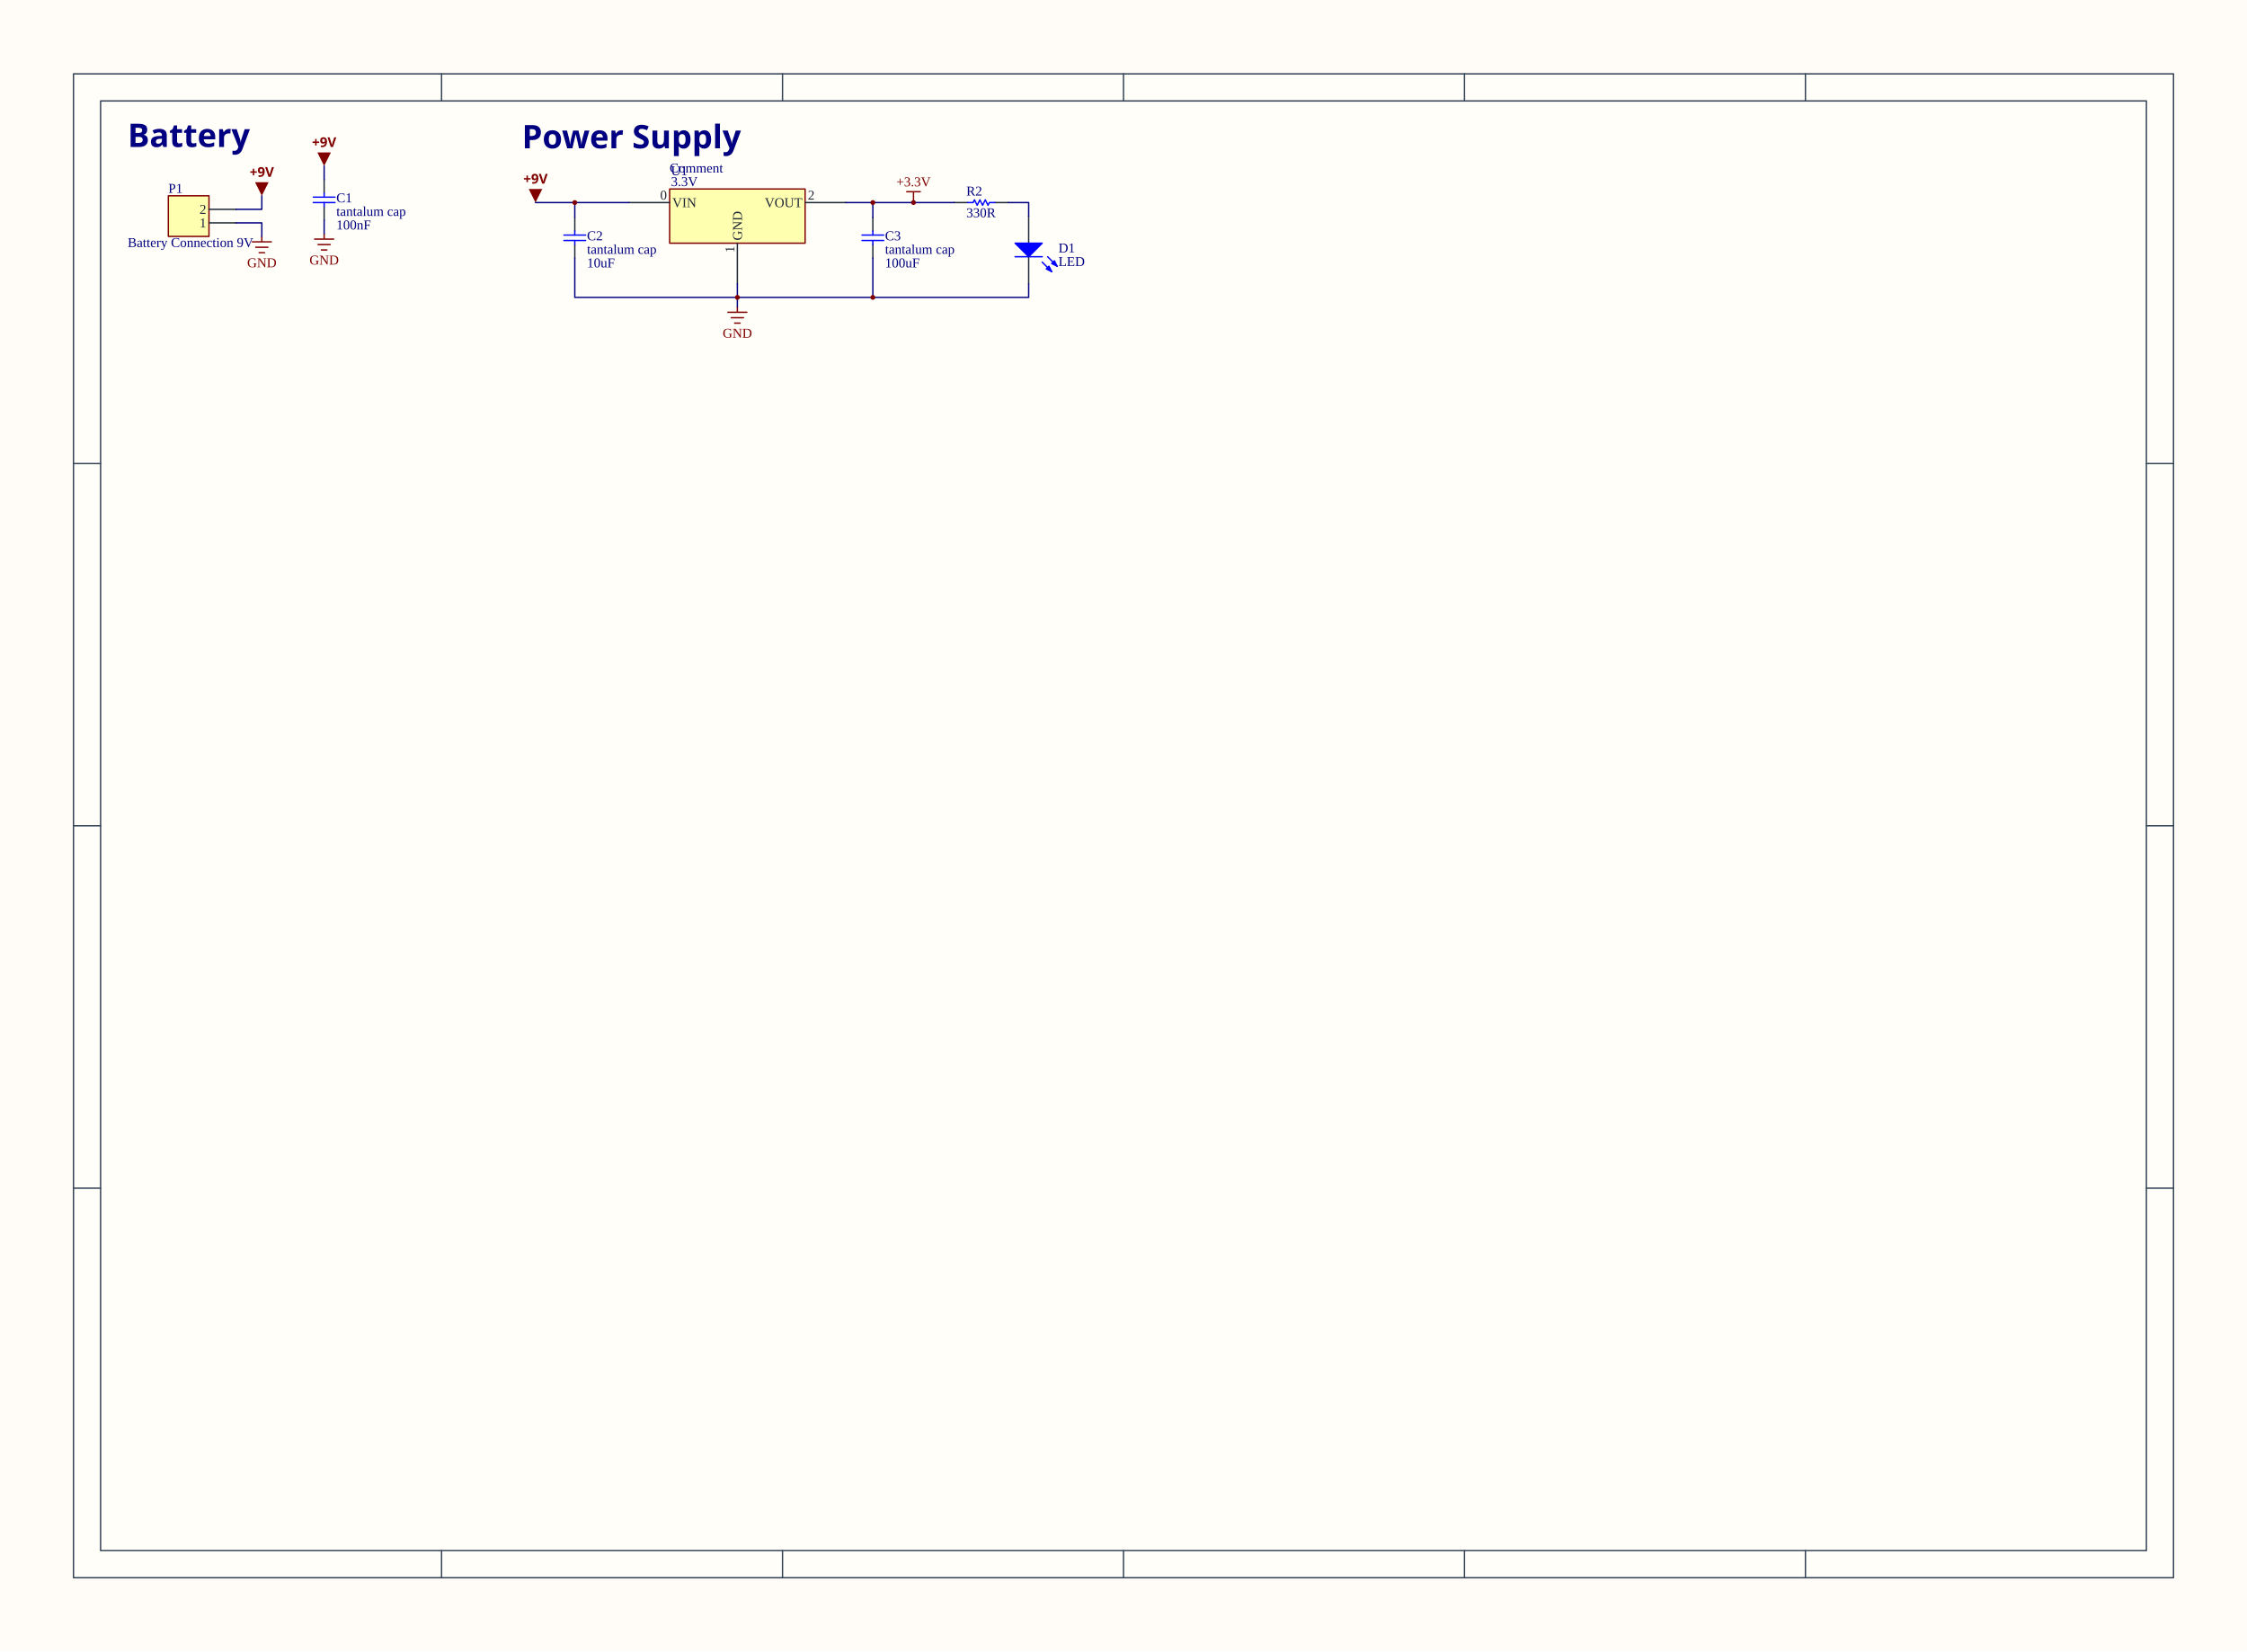
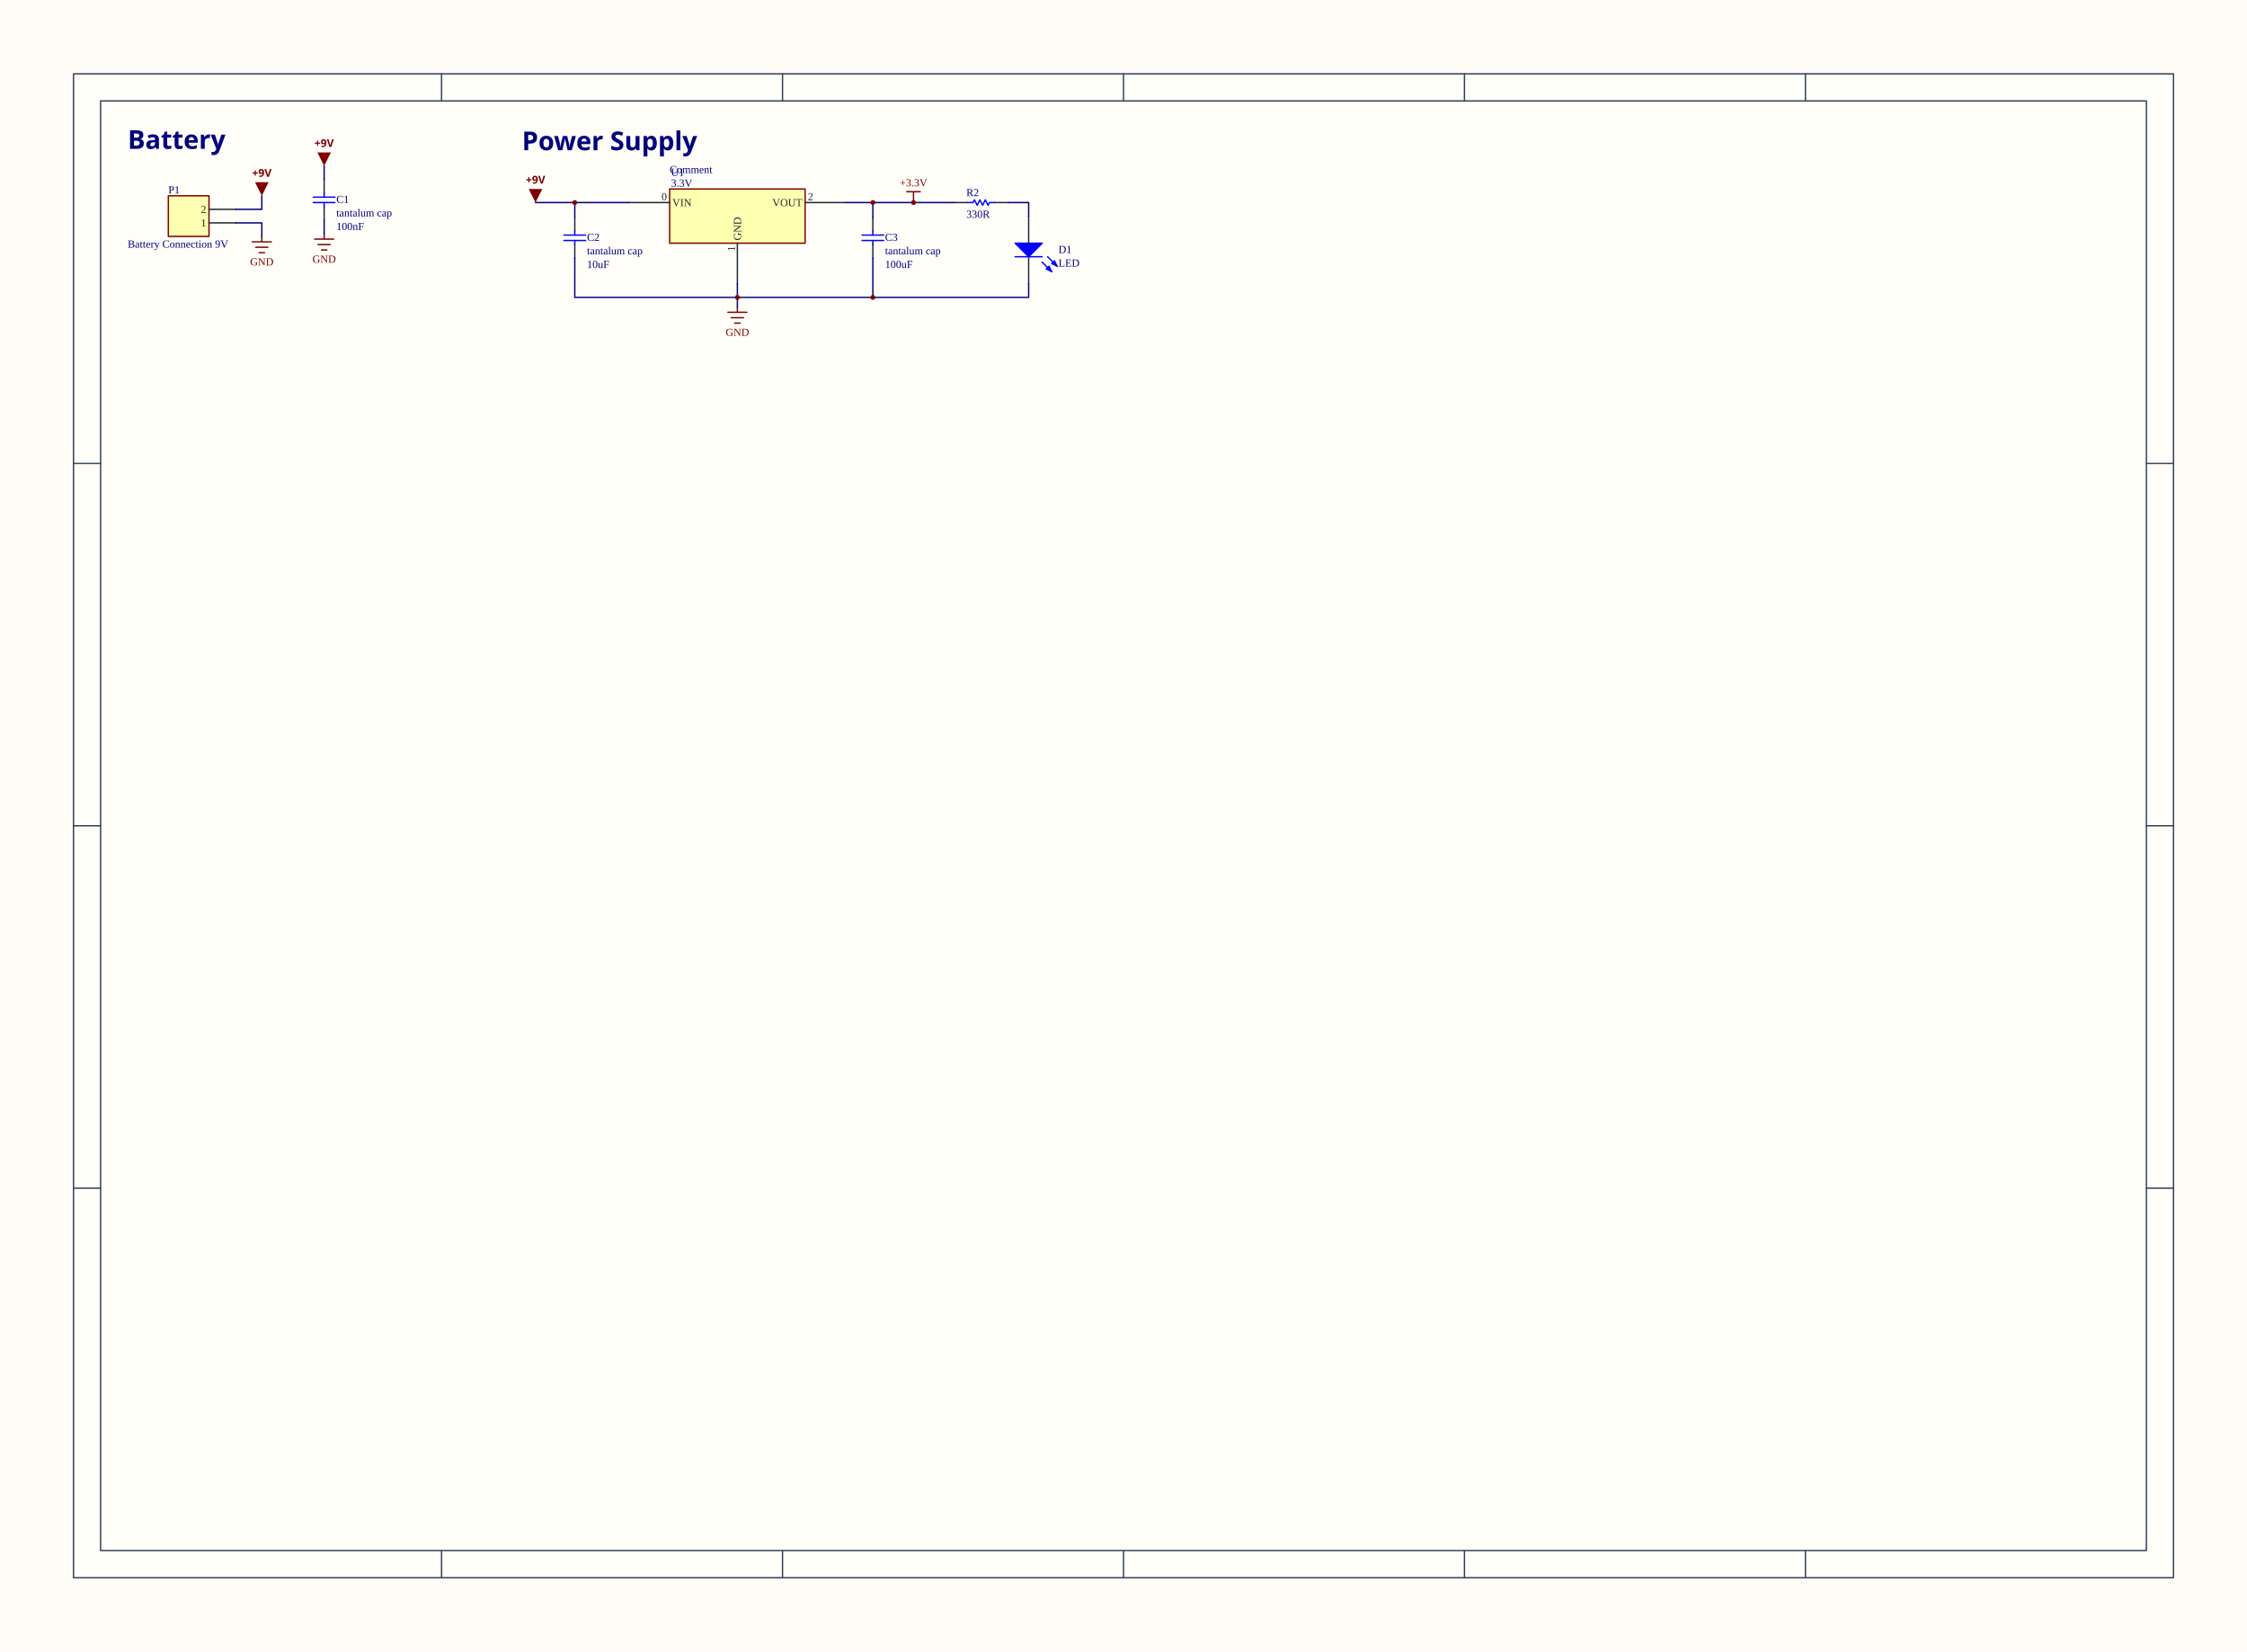
<svg xmlns="http://www.w3.org/2000/svg" width="1000" height="735" viewBox="0 0 1658.5 1218.5" role="img" aria-label="PowerSupply.SchDoc blank sheet reproduction" class="altium-sheet" data-renderer="altiumts">
  <rect width="100%" height="100%" fill="#fffcf8" />
  <g stroke-linecap="round" stroke-linejoin="round">
    <defs>
      <clipPath id="altium-sheet-paper">
        <rect x="54.25" y="54.25" width="1550" height="1110" />
      </clipPath>
    </defs>
    <g data-record="SheetBorder" fill="#fffef8" stroke="#334155" stroke-width="1">
      <rect x="54.25" y="54.25" width="1550" height="1110" />
      <rect x="74.25" y="74.25" width="1510" height="1070" fill="none" />
      <path d="M 325.917 54.25 V 74.25 M 325.917 1144.25 V 1164.25" />
      <path d="M 577.583 54.25 V 74.25 M 577.583 1144.25 V 1164.25" />
      <path d="M 829.25 54.25 V 74.25 M 829.25 1144.25 V 1164.25" />
      <path d="M 1080.917 54.25 V 74.25 M 1080.917 1144.25 V 1164.25" />
      <path d="M 1332.583 54.25 V 74.25 M 1332.583 1144.25 V 1164.25" />
      <path d="M 54.25 341.75 H 74.25 M 1584.25 341.75 H 1604.25" />
      <path d="M 54.25 609.25 H 74.25 M 1584.25 609.25 H 1604.25" />
      <path d="M 54.25 876.75 H 74.25 M 1584.25 876.75 H 1604.25" />
    </g>
    <g data-sheet-content="true" clip-path="url(#altium-sheet-paper)">
-       <text data-record="4" x="0" y="0" fill="#000080" font-family="Times New Roman" font-size="10" font-style="normal" font-weight="normal" text-decoration="none" text-anchor="start" dominant-baseline="text-after-edge" transform="translate(1634.25 1095.25) rotate(0)">=Title</text>
-       <text data-record="4" x="0" y="0" fill="#000080" font-family="Times New Roman" font-size="10" font-style="normal" font-weight="normal" text-decoration="none" text-anchor="start" dominant-baseline="text-after-edge" transform="translate(1854.25 1165.25) rotate(0)">=Author</text>
-       <text data-record="4" x="0" y="0" fill="#000080" font-family="Tahoma" font-size="24" font-style="normal" font-weight="bold" text-decoration="none" text-anchor="start" dominant-baseline="text-after-edge" transform="translate(94.25 115.25) rotate(0)">Battery</text>
+       <text data-record="4" x="0" y="0" fill="#000080" font-family="Times New Roman" font-size="8" font-style="normal" font-weight="normal" text-decoration="none" text-anchor="start" dominant-baseline="text-after-edge" transform="translate(1634.25 1095.25) rotate(0)">=Title</text>
+       <text data-record="4" x="0" y="0" fill="#000080" font-family="Times New Roman" font-size="8" font-style="normal" font-weight="normal" text-decoration="none" text-anchor="start" dominant-baseline="text-after-edge" transform="translate(1854.25 1165.25) rotate(0)">=Author</text>
+       <text data-record="4" x="0" y="0" fill="#000080" font-family="Tahoma" font-size="19.2" font-style="normal" font-weight="bold" text-decoration="none" text-anchor="start" dominant-baseline="text-after-edge" transform="translate(94.25 115.25) rotate(0)">Battery</text>
      <g data-record="17">
        <path d="M 193.25 144.25 L 188.25 134.25 L 198.25 134.25 Z" fill="#800000" />
-         <text x="193.25" y="130.25" text-anchor="middle" dominant-baseline="auto" fill="#800000" font-family="Tahoma" font-size="10" font-style="normal" font-weight="bold" text-decoration="none">+9V</text>
+         <text x="193.25" y="130.25" text-anchor="middle" dominant-baseline="auto" fill="#800000" font-family="Tahoma" font-size="8" font-style="normal" font-weight="bold" text-decoration="none">+9V</text>
      </g>
      <g data-record="17">
        <path d="M 193.25 174.25 L 193.25 178.25 M 200.25 178.25 L 186.25 178.25 M 197.75 182.25 L 188.75 182.25 M 195.25 186.25 L 191.25 186.25" fill="none" stroke="#800000" stroke-width="1" />
-         <text x="193.25" y="190.25" text-anchor="middle" dominant-baseline="hanging" fill="#800000" font-family="Times New Roman" font-size="10" font-style="normal" font-weight="normal" text-decoration="none">GND</text>
+         <text x="193.25" y="190.25" text-anchor="middle" dominant-baseline="hanging" fill="#800000" font-family="Times New Roman" font-size="8" font-style="normal" font-weight="normal" text-decoration="none">GND</text>
      </g>
      <g data-record="17">
        <path d="M 239.25 122.25 L 234.25 112.25 L 244.25 112.25 Z" fill="#800000" />
-         <text x="239.25" y="108.25" text-anchor="middle" dominant-baseline="auto" fill="#800000" font-family="Tahoma" font-size="10" font-style="normal" font-weight="bold" text-decoration="none">+9V</text>
+         <text x="239.25" y="108.25" text-anchor="middle" dominant-baseline="auto" fill="#800000" font-family="Tahoma" font-size="8" font-style="normal" font-weight="bold" text-decoration="none">+9V</text>
      </g>
      <g data-record="17">
        <path d="M 239.25 172.25 L 239.25 176.25 M 246.25 176.25 L 232.25 176.25 M 243.75 180.25 L 234.75 180.25 M 241.25 184.25 L 237.25 184.25" fill="none" stroke="#800000" stroke-width="1" />
-         <text x="239.25" y="188.25" text-anchor="middle" dominant-baseline="hanging" fill="#800000" font-family="Times New Roman" font-size="10" font-style="normal" font-weight="normal" text-decoration="none">GND</text>
+         <text x="239.25" y="188.25" text-anchor="middle" dominant-baseline="hanging" fill="#800000" font-family="Times New Roman" font-size="8" font-style="normal" font-weight="normal" text-decoration="none">GND</text>
      </g>
-       <text data-record="41" x="0" y="0" fill="#000080" font-family="Times New Roman" font-size="10" font-style="normal" font-weight="normal" text-decoration="none" text-anchor="start" dominant-baseline="text-after-edge" transform="translate(495.25 139.25) rotate(0)">3.3V</text>
+       <text data-record="41" x="0" y="0" fill="#000080" font-family="Times New Roman" font-size="8" font-style="normal" font-weight="normal" text-decoration="none" text-anchor="start" dominant-baseline="text-after-edge" transform="translate(495.25 139.25) rotate(0)">3.3V</text>
      <rect data-record="14" x="494.25" y="139.25" width="100" height="40" rx="0" fill="#ffffb0" stroke="#800000" stroke-width="1" />
      <g data-record="2">
        <line x1="494.25" y1="149.25" x2="464.25" y2="149.25" stroke="#1f2937" stroke-width="1" />
-         <text x="0" y="0" fill="#1f2937" font-family="Times New Roman" font-size="10" font-style="normal" font-weight="normal" text-decoration="none" text-anchor="end" dominant-baseline="text-after-edge" transform="translate(492.25 149.25) rotate(0)">0</text>
-         <text x="0" y="0" fill="#1f2937" font-family="Times New Roman" font-size="10" font-style="normal" font-weight="normal" text-decoration="none" text-anchor="start" dominant-baseline="central" transform="translate(496.25 149.25) rotate(0)">VIN</text>
+         <text x="0" y="0" fill="#1f2937" font-family="Times New Roman" font-size="8" font-style="normal" font-weight="normal" text-decoration="none" text-anchor="end" dominant-baseline="text-after-edge" transform="translate(492.25 149.25) rotate(0)">0</text>
+         <text x="0" y="0" fill="#1f2937" font-family="Times New Roman" font-size="8" font-style="normal" font-weight="normal" text-decoration="none" text-anchor="start" dominant-baseline="central" transform="translate(496.25 149.25) rotate(0)">VIN</text>
      </g>
      <g data-record="2">
        <line x1="594.25" y1="149.25" x2="624.25" y2="149.25" stroke="#1f2937" stroke-width="1" />
-         <text x="0" y="0" fill="#1f2937" font-family="Times New Roman" font-size="10" font-style="normal" font-weight="normal" text-decoration="none" text-anchor="start" dominant-baseline="text-after-edge" transform="translate(596.25 149.25) rotate(0)">2</text>
-         <text x="0" y="0" fill="#1f2937" font-family="Times New Roman" font-size="10" font-style="normal" font-weight="normal" text-decoration="none" text-anchor="end" dominant-baseline="central" transform="translate(592.25 149.25) rotate(0)">VOUT</text>
+         <text x="0" y="0" fill="#1f2937" font-family="Times New Roman" font-size="8" font-style="normal" font-weight="normal" text-decoration="none" text-anchor="start" dominant-baseline="text-after-edge" transform="translate(596.25 149.25) rotate(0)">2</text>
+         <text x="0" y="0" fill="#1f2937" font-family="Times New Roman" font-size="8" font-style="normal" font-weight="normal" text-decoration="none" text-anchor="end" dominant-baseline="central" transform="translate(592.25 149.25) rotate(0)">VOUT</text>
      </g>
      <g data-record="2">
        <line x1="544.25" y1="179.25" x2="544.25" y2="209.25" stroke="#1f2937" stroke-width="1" />
-         <text x="0" y="0" fill="#1f2937" font-family="Times New Roman" font-size="10" font-style="normal" font-weight="normal" text-decoration="none" text-anchor="end" dominant-baseline="text-after-edge" transform="translate(544.25 181.25) rotate(-90)">1</text>
-         <text x="0" y="0" fill="#1f2937" font-family="Times New Roman" font-size="10" font-style="normal" font-weight="normal" text-decoration="none" text-anchor="start" dominant-baseline="central" transform="translate(544.25 177.25) rotate(-90)">GND</text>
+         <text x="0" y="0" fill="#1f2937" font-family="Times New Roman" font-size="8" font-style="normal" font-weight="normal" text-decoration="none" text-anchor="end" dominant-baseline="text-after-edge" transform="translate(544.25 181.25) rotate(-90)">1</text>
+         <text x="0" y="0" fill="#1f2937" font-family="Times New Roman" font-size="8" font-style="normal" font-weight="normal" text-decoration="none" text-anchor="start" dominant-baseline="central" transform="translate(544.25 177.25) rotate(-90)">GND</text>
      </g>
-       <text data-record="34" x="0" y="0" fill="#000080" font-family="Times New Roman" font-size="10" font-style="normal" font-weight="normal" text-decoration="none" text-anchor="start" dominant-baseline="text-after-edge" transform="translate(495.25 131.25) rotate(0)">U1</text>
-       <text data-record="41" x="0" y="0" fill="#000080" font-family="Times New Roman" font-size="10" font-style="normal" font-weight="normal" text-decoration="none" text-anchor="start" dominant-baseline="text-after-edge" transform="translate(494.25 129.25) rotate(0)">Comment</text>
-       <text data-record="4" x="0" y="0" fill="#000080" font-family="Tahoma" font-size="24" font-style="normal" font-weight="bold" text-decoration="none" text-anchor="start" dominant-baseline="text-after-edge" transform="translate(385.25 116.25) rotate(0)">Power Supply</text>
+       <text data-record="34" x="0" y="0" fill="#000080" font-family="Times New Roman" font-size="8" font-style="normal" font-weight="normal" text-decoration="none" text-anchor="start" dominant-baseline="text-after-edge" transform="translate(495.25 131.25) rotate(0)">U1</text>
+       <text data-record="41" x="0" y="0" fill="#000080" font-family="Times New Roman" font-size="8" font-style="normal" font-weight="normal" text-decoration="none" text-anchor="start" dominant-baseline="text-after-edge" transform="translate(494.25 129.25) rotate(0)">Comment</text>
+       <text data-record="4" x="0" y="0" fill="#000080" font-family="Tahoma" font-size="19.2" font-style="normal" font-weight="bold" text-decoration="none" text-anchor="start" dominant-baseline="text-after-edge" transform="translate(385.25 116.25) rotate(0)">Power Supply</text>
      <g data-record="17">
        <path d="M 544.25 226.25 L 544.25 230.25 M 551.25 230.25 L 537.25 230.25 M 548.75 234.25 L 539.75 234.25 M 546.25 238.25 L 542.25 238.25" fill="none" stroke="#800000" stroke-width="1" />
-         <text x="544.25" y="242.25" text-anchor="middle" dominant-baseline="hanging" fill="#800000" font-family="Times New Roman" font-size="10" font-style="normal" font-weight="normal" text-decoration="none">GND</text>
+         <text x="544.25" y="242.25" text-anchor="middle" dominant-baseline="hanging" fill="#800000" font-family="Times New Roman" font-size="8" font-style="normal" font-weight="normal" text-decoration="none">GND</text>
      </g>
      <g data-record="17">
        <path d="M 395.25 149.25 L 390.25 139.25 L 400.25 139.25 Z" fill="#800000" />
-         <text x="395.25" y="135.25" text-anchor="middle" dominant-baseline="auto" fill="#800000" font-family="Tahoma" font-size="10" font-style="normal" font-weight="bold" text-decoration="none">+9V</text>
+         <text x="395.25" y="135.25" text-anchor="middle" dominant-baseline="auto" fill="#800000" font-family="Tahoma" font-size="8" font-style="normal" font-weight="bold" text-decoration="none">+9V</text>
      </g>
      <g data-record="17">
        <path d="M 674.25 149.25 L 674.25 141.25 M 669.25 141.25 L 679.25 141.25" fill="none" stroke="#800000" stroke-width="1" />
-         <text x="674.25" y="137.25" text-anchor="middle" dominant-baseline="auto" fill="#800000" font-family="Times New Roman" font-size="10" font-style="normal" font-weight="normal" text-decoration="none">+3.3V</text>
+         <text x="674.25" y="137.25" text-anchor="middle" dominant-baseline="auto" fill="#800000" font-family="Times New Roman" font-size="8" font-style="normal" font-weight="normal" text-decoration="none">+3.3V</text>
      </g>
      <rect data-record="14" x="124.25" y="144.25" width="30" height="30" rx="0" fill="#ffffb0" stroke="#800000" stroke-width="1" />
      <g data-record="2">
        <line x1="154.25" y1="164.25" x2="174.25" y2="164.25" stroke="#1f2937" stroke-width="1" />
-         <text x="0" y="0" fill="#1f2937" font-family="Times New Roman" font-size="10" font-style="normal" font-weight="normal" text-decoration="none" text-anchor="end" dominant-baseline="central" transform="translate(152.25 164.25) rotate(0)">1</text>
+         <text x="0" y="0" fill="#1f2937" font-family="Times New Roman" font-size="8" font-style="normal" font-weight="normal" text-decoration="none" text-anchor="end" dominant-baseline="central" transform="translate(152.25 164.25) rotate(0)">1</text>
      </g>
      <g data-record="2">
        <line x1="154.25" y1="154.25" x2="174.25" y2="154.25" stroke="#1f2937" stroke-width="1" />
-         <text x="0" y="0" fill="#1f2937" font-family="Times New Roman" font-size="10" font-style="normal" font-weight="normal" text-decoration="none" text-anchor="end" dominant-baseline="central" transform="translate(152.25 154.25) rotate(0)">2</text>
+         <text x="0" y="0" fill="#1f2937" font-family="Times New Roman" font-size="8" font-style="normal" font-weight="normal" text-decoration="none" text-anchor="end" dominant-baseline="central" transform="translate(152.25 154.25) rotate(0)">2</text>
      </g>
-       <text data-record="34" x="0" y="0" fill="#000080" font-family="Times New Roman" font-size="10" font-style="normal" font-weight="normal" text-decoration="none" text-anchor="start" dominant-baseline="text-after-edge" transform="translate(124.25 144.25) rotate(0)">P1</text>
-       <text data-record="41" x="0" y="0" fill="#000080" font-family="Times New Roman" font-size="10" font-style="normal" font-weight="normal" text-decoration="none" text-anchor="start" dominant-baseline="text-after-edge" transform="translate(94.25 184.25) rotate(0)">Battery Connection 9V</text>
+       <text data-record="34" x="0" y="0" fill="#000080" font-family="Times New Roman" font-size="8" font-style="normal" font-weight="normal" text-decoration="none" text-anchor="start" dominant-baseline="text-after-edge" transform="translate(124.25 144.25) rotate(0)">P1</text>
+       <text data-record="41" x="0" y="0" fill="#000080" font-family="Times New Roman" font-size="8" font-style="normal" font-weight="normal" text-decoration="none" text-anchor="start" dominant-baseline="text-after-edge" transform="translate(94.25 184.25) rotate(0)">Battery Connection 9V</text>
      <g data-record="2">
        <line x1="239.25" y1="152.25" x2="239.25" y2="162.25" stroke="#1f2937" stroke-width="1" />
      </g>
      <g data-record="2">
        <line x1="239.25" y1="142.25" x2="239.25" y2="132.25" stroke="#1f2937" stroke-width="1" />
      </g>
      <line data-record="13" x1="231.25" y1="145.25" x2="247.25" y2="145.25" stroke="#0000ff" stroke-width="1" />
      <line data-record="13" x1="247.25" y1="149.25" x2="231.25" y2="149.25" stroke="#0000ff" stroke-width="1" />
      <polyline data-record="6" points="239.25,152.25 239.25,149.25" fill="none" stroke="#0000ff" stroke-width="1" />
      <polyline data-record="6" points="239.25,142.25 239.25,145.25" fill="none" stroke="#0000ff" stroke-width="1" />
-       <text data-record="41" x="0" y="0" fill="#000080" font-family="Times New Roman" font-size="10" font-style="normal" font-weight="normal" text-decoration="none" text-anchor="start" dominant-baseline="text-after-edge" transform="translate(248.25 171.25) rotate(0)">100nF</text>
-       <text data-record="34" x="0" y="0" fill="#000080" font-family="Times New Roman" font-size="10" font-style="normal" font-weight="normal" text-decoration="none" text-anchor="start" dominant-baseline="text-after-edge" transform="translate(248.25 151.25) rotate(0)">C1</text>
-       <text data-record="41" x="0" y="0" fill="#000080" font-family="Times New Roman" font-size="10" font-style="normal" font-weight="normal" text-decoration="none" text-anchor="start" dominant-baseline="text-after-edge" transform="translate(248.25 161.25) rotate(0)">tantalum cap</text>
+       <text data-record="41" x="0" y="0" fill="#000080" font-family="Times New Roman" font-size="8" font-style="normal" font-weight="normal" text-decoration="none" text-anchor="start" dominant-baseline="text-after-edge" transform="translate(248.25 171.25) rotate(0)">100nF</text>
+       <text data-record="34" x="0" y="0" fill="#000080" font-family="Times New Roman" font-size="8" font-style="normal" font-weight="normal" text-decoration="none" text-anchor="start" dominant-baseline="text-after-edge" transform="translate(248.25 151.25) rotate(0)">C1</text>
+       <text data-record="41" x="0" y="0" fill="#000080" font-family="Times New Roman" font-size="8" font-style="normal" font-weight="normal" text-decoration="none" text-anchor="start" dominant-baseline="text-after-edge" transform="translate(248.25 161.25) rotate(0)">tantalum cap</text>
      <g data-record="2">
        <line x1="424.25" y1="180.25" x2="424.25" y2="190.25" stroke="#1f2937" stroke-width="1" />
      </g>
      <g data-record="2">
        <line x1="424.25" y1="170.25" x2="424.25" y2="160.25" stroke="#1f2937" stroke-width="1" />
      </g>
      <line data-record="13" x1="416.25" y1="173.25" x2="432.25" y2="173.25" stroke="#0000ff" stroke-width="1" />
      <line data-record="13" x1="432.25" y1="177.25" x2="416.25" y2="177.25" stroke="#0000ff" stroke-width="1" />
      <polyline data-record="6" points="424.25,180.25 424.25,177.25" fill="none" stroke="#0000ff" stroke-width="1" />
      <polyline data-record="6" points="424.25,170.25 424.25,173.25" fill="none" stroke="#0000ff" stroke-width="1" />
-       <text data-record="41" x="0" y="0" fill="#000080" font-family="Times New Roman" font-size="10" font-style="normal" font-weight="normal" text-decoration="none" text-anchor="start" dominant-baseline="text-after-edge" transform="translate(433.25 199.25) rotate(0)">10uF</text>
-       <text data-record="34" x="0" y="0" fill="#000080" font-family="Times New Roman" font-size="10" font-style="normal" font-weight="normal" text-decoration="none" text-anchor="start" dominant-baseline="text-after-edge" transform="translate(433.25 179.25) rotate(0)">C2</text>
-       <text data-record="41" x="0" y="0" fill="#000080" font-family="Times New Roman" font-size="10" font-style="normal" font-weight="normal" text-decoration="none" text-anchor="start" dominant-baseline="text-after-edge" transform="translate(433.25 189.25) rotate(0)">tantalum cap</text>
+       <text data-record="41" x="0" y="0" fill="#000080" font-family="Times New Roman" font-size="8" font-style="normal" font-weight="normal" text-decoration="none" text-anchor="start" dominant-baseline="text-after-edge" transform="translate(433.25 199.25) rotate(0)">10uF</text>
+       <text data-record="34" x="0" y="0" fill="#000080" font-family="Times New Roman" font-size="8" font-style="normal" font-weight="normal" text-decoration="none" text-anchor="start" dominant-baseline="text-after-edge" transform="translate(433.25 179.25) rotate(0)">C2</text>
+       <text data-record="41" x="0" y="0" fill="#000080" font-family="Times New Roman" font-size="8" font-style="normal" font-weight="normal" text-decoration="none" text-anchor="start" dominant-baseline="text-after-edge" transform="translate(433.25 189.25) rotate(0)">tantalum cap</text>
      <g data-record="2">
        <line x1="644.25" y1="180.25" x2="644.25" y2="190.25" stroke="#1f2937" stroke-width="1" />
      </g>
      <g data-record="2">
        <line x1="644.25" y1="170.25" x2="644.25" y2="160.25" stroke="#1f2937" stroke-width="1" />
      </g>
      <line data-record="13" x1="636.25" y1="173.25" x2="652.25" y2="173.25" stroke="#0000ff" stroke-width="1" />
      <line data-record="13" x1="652.25" y1="177.25" x2="636.25" y2="177.25" stroke="#0000ff" stroke-width="1" />
      <polyline data-record="6" points="644.25,180.25 644.25,177.25" fill="none" stroke="#0000ff" stroke-width="1" />
      <polyline data-record="6" points="644.25,170.25 644.25,173.25" fill="none" stroke="#0000ff" stroke-width="1" />
-       <text data-record="41" x="0" y="0" fill="#000080" font-family="Times New Roman" font-size="10" font-style="normal" font-weight="normal" text-decoration="none" text-anchor="start" dominant-baseline="text-after-edge" transform="translate(653.25 199.25) rotate(0)">100uF</text>
-       <text data-record="34" x="0" y="0" fill="#000080" font-family="Times New Roman" font-size="10" font-style="normal" font-weight="normal" text-decoration="none" text-anchor="start" dominant-baseline="text-after-edge" transform="translate(653.25 179.25) rotate(0)">C3</text>
-       <text data-record="41" x="0" y="0" fill="#000080" font-family="Times New Roman" font-size="10" font-style="normal" font-weight="normal" text-decoration="none" text-anchor="start" dominant-baseline="text-after-edge" transform="translate(653.25 189.25) rotate(0)">tantalum cap</text>
+       <text data-record="41" x="0" y="0" fill="#000080" font-family="Times New Roman" font-size="8" font-style="normal" font-weight="normal" text-decoration="none" text-anchor="start" dominant-baseline="text-after-edge" transform="translate(653.25 199.25) rotate(0)">100uF</text>
+       <text data-record="34" x="0" y="0" fill="#000080" font-family="Times New Roman" font-size="8" font-style="normal" font-weight="normal" text-decoration="none" text-anchor="start" dominant-baseline="text-after-edge" transform="translate(653.25 179.25) rotate(0)">C3</text>
+       <text data-record="41" x="0" y="0" fill="#000080" font-family="Times New Roman" font-size="8" font-style="normal" font-weight="normal" text-decoration="none" text-anchor="start" dominant-baseline="text-after-edge" transform="translate(653.25 189.25) rotate(0)">tantalum cap</text>
+       <polygon data-record="7" points="749.25,179.25 759.25,189.25 769.25,179.25" fill="#0000ff" stroke="#0000ff" stroke-width="1" />
+       <polygon data-record="7" points="776.25,200.25 774.25,196.25 772.25,198.25" fill="#0000ff" stroke="#0000ff" stroke-width="1" />
+       <polygon data-record="7" points="780.25,196.25 778.25,192.25 776.25,194.25" fill="#0000ff" stroke="#0000ff" stroke-width="1" />
      <g data-record="2">
        <line x1="759.25" y1="179.25" x2="759.25" y2="159.25" stroke="#1f2937" stroke-width="1" />
      </g>
      <g data-record="2">
        <line x1="759.25" y1="189.25" x2="759.25" y2="209.25" stroke="#1f2937" stroke-width="1" />
      </g>
-       <polygon data-record="7" points="749.25,179.25 759.25,189.25 769.25,179.25" fill="#0000ff" stroke="#0000ff" stroke-width="1" />
      <polyline data-record="6" points="769.25,193.25 776.25,200.25" fill="none" stroke="#0000ff" stroke-width="1" />
      <polyline data-record="6" points="773.25,189.25 780.25,196.25" fill="none" stroke="#0000ff" stroke-width="1" />
-       <polygon data-record="7" points="776.25,200.25 774.25,196.25 772.25,198.25" fill="#0000ff" stroke="#0000ff" stroke-width="1" />
-       <polygon data-record="7" points="780.25,196.25 778.25,192.25 776.25,194.25" fill="#0000ff" stroke="#0000ff" stroke-width="1" />
      <polyline data-record="6" points="769.25,189.25 749.25,189.25" fill="none" stroke="#0000ff" stroke-width="1" />
-       <text data-record="34" x="0" y="0" fill="#000080" font-family="Times New Roman" font-size="10" font-style="normal" font-weight="normal" text-decoration="none" text-anchor="start" dominant-baseline="text-after-edge" transform="translate(781.25 188.25) rotate(0)">D1</text>
-       <text data-record="41" x="0" y="0" fill="#000080" font-family="Times New Roman" font-size="10" font-style="normal" font-weight="normal" text-decoration="none" text-anchor="start" dominant-baseline="text-after-edge" transform="translate(781.25 198.25) rotate(0)">LED</text>
+       <text data-record="34" x="0" y="0" fill="#000080" font-family="Times New Roman" font-size="8" font-style="normal" font-weight="normal" text-decoration="none" text-anchor="start" dominant-baseline="text-after-edge" transform="translate(781.25 188.25) rotate(0)">D1</text>
+       <text data-record="41" x="0" y="0" fill="#000080" font-family="Times New Roman" font-size="8" font-style="normal" font-weight="normal" text-decoration="none" text-anchor="start" dominant-baseline="text-after-edge" transform="translate(781.25 198.25) rotate(0)">LED</text>
      <g data-record="2">
        <line x1="734.25" y1="149.25" x2="744.25" y2="149.25" stroke="#1f2937" stroke-width="1" />
      </g>
      <g data-record="2">
        <line x1="714.25" y1="149.25" x2="704.25" y2="149.25" stroke="#1f2937" stroke-width="1" />
      </g>
      <polyline data-record="6" points="734.25,149.25 730.25,149.25 729.25,151.25 727.25,147.25 725.25,151.25 723.25,147.25 721.25,151.25 719.25,147.25 718.25,149.25 714.25,149.25" fill="none" stroke="#0000ff" stroke-width="1" />
-       <text data-record="41" x="0" y="0" fill="#000080" font-family="Times New Roman" font-size="10" font-style="normal" font-weight="normal" text-decoration="none" text-anchor="start" dominant-baseline="text-after-edge" transform="translate(713.25 162.25) rotate(0)">330R</text>
-       <text data-record="34" x="0" y="0" fill="#000080" font-family="Times New Roman" font-size="10" font-style="normal" font-weight="normal" text-decoration="none" text-anchor="start" dominant-baseline="text-after-edge" transform="translate(713.25 146.25) rotate(0)">R2</text>
+       <text data-record="41" x="0" y="0" fill="#000080" font-family="Times New Roman" font-size="8" font-style="normal" font-weight="normal" text-decoration="none" text-anchor="start" dominant-baseline="text-after-edge" transform="translate(713.25 162.25) rotate(0)">330R</text>
+       <text data-record="34" x="0" y="0" fill="#000080" font-family="Times New Roman" font-size="8" font-style="normal" font-weight="normal" text-decoration="none" text-anchor="start" dominant-baseline="text-after-edge" transform="translate(713.25 146.25) rotate(0)">R2</text>
      <polyline data-record="27" points="193.25,144.25 193.25,154.25 174.25,154.25" fill="none" stroke="#000080" stroke-width="1" />
      <polyline data-record="27" points="174.25,164.25 193.25,164.25 193.25,174.25" fill="none" stroke="#000080" stroke-width="1" />
      <polyline data-record="27" points="239.25,172.25 239.25,162.25" fill="none" stroke="#000080" stroke-width="1" />
      <polyline data-record="27" points="239.25,122.25 239.25,132.25" fill="none" stroke="#000080" stroke-width="1" />
      <polyline data-record="27" points="624.25,149.25 644.25,149.25 644.25,160.25" fill="none" stroke="#000080" stroke-width="1" />
      <polyline data-record="27" points="544.25,209.25 544.25,219.25 544.25,226.25" fill="none" stroke="#000080" stroke-width="1" />
      <polyline data-record="27" points="544.25,219.25 644.25,219.25 644.25,190.25" fill="none" stroke="#000080" stroke-width="1" />
      <polyline data-record="27" points="424.25,190.25 424.25,219.25 544.25,219.25" fill="none" stroke="#000080" stroke-width="1" />
      <polyline data-record="27" points="644.25,149.25 674.25,149.25" fill="none" stroke="#000080" stroke-width="1" />
      <polyline data-record="27" points="395.25,149.25 424.25,149.25 464.25,149.25" fill="none" stroke="#000080" stroke-width="1" />
      <polyline data-record="27" points="424.25,160.25 424.25,149.25" fill="none" stroke="#000080" stroke-width="1" />
      <polyline data-record="27" points="644.25,219.25 759.25,219.25 759.25,209.25" fill="none" stroke="#000080" stroke-width="1" />
      <polyline data-record="27" points="674.25,149.25 704.25,149.25" fill="none" stroke="#000080" stroke-width="1" />
      <polyline data-record="27" points="744.25,149.25 759.25,149.25 759.25,159.25" fill="none" stroke="#000080" stroke-width="1" />
      <circle data-record="29" cx="424.25" cy="149.25" r="1.8" fill="#800000" />
      <circle data-record="29" cx="544.25" cy="219.25" r="1.8" fill="#800000" />
      <circle data-record="29" cx="644.25" cy="219.25" r="1.8" fill="#800000" />
      <circle data-record="29" cx="644.25" cy="149.25" r="1.8" fill="#800000" />
      <circle data-record="29" cx="674.25" cy="149.25" r="1.8" fill="#800000" />
    </g>
  </g>
</svg>
